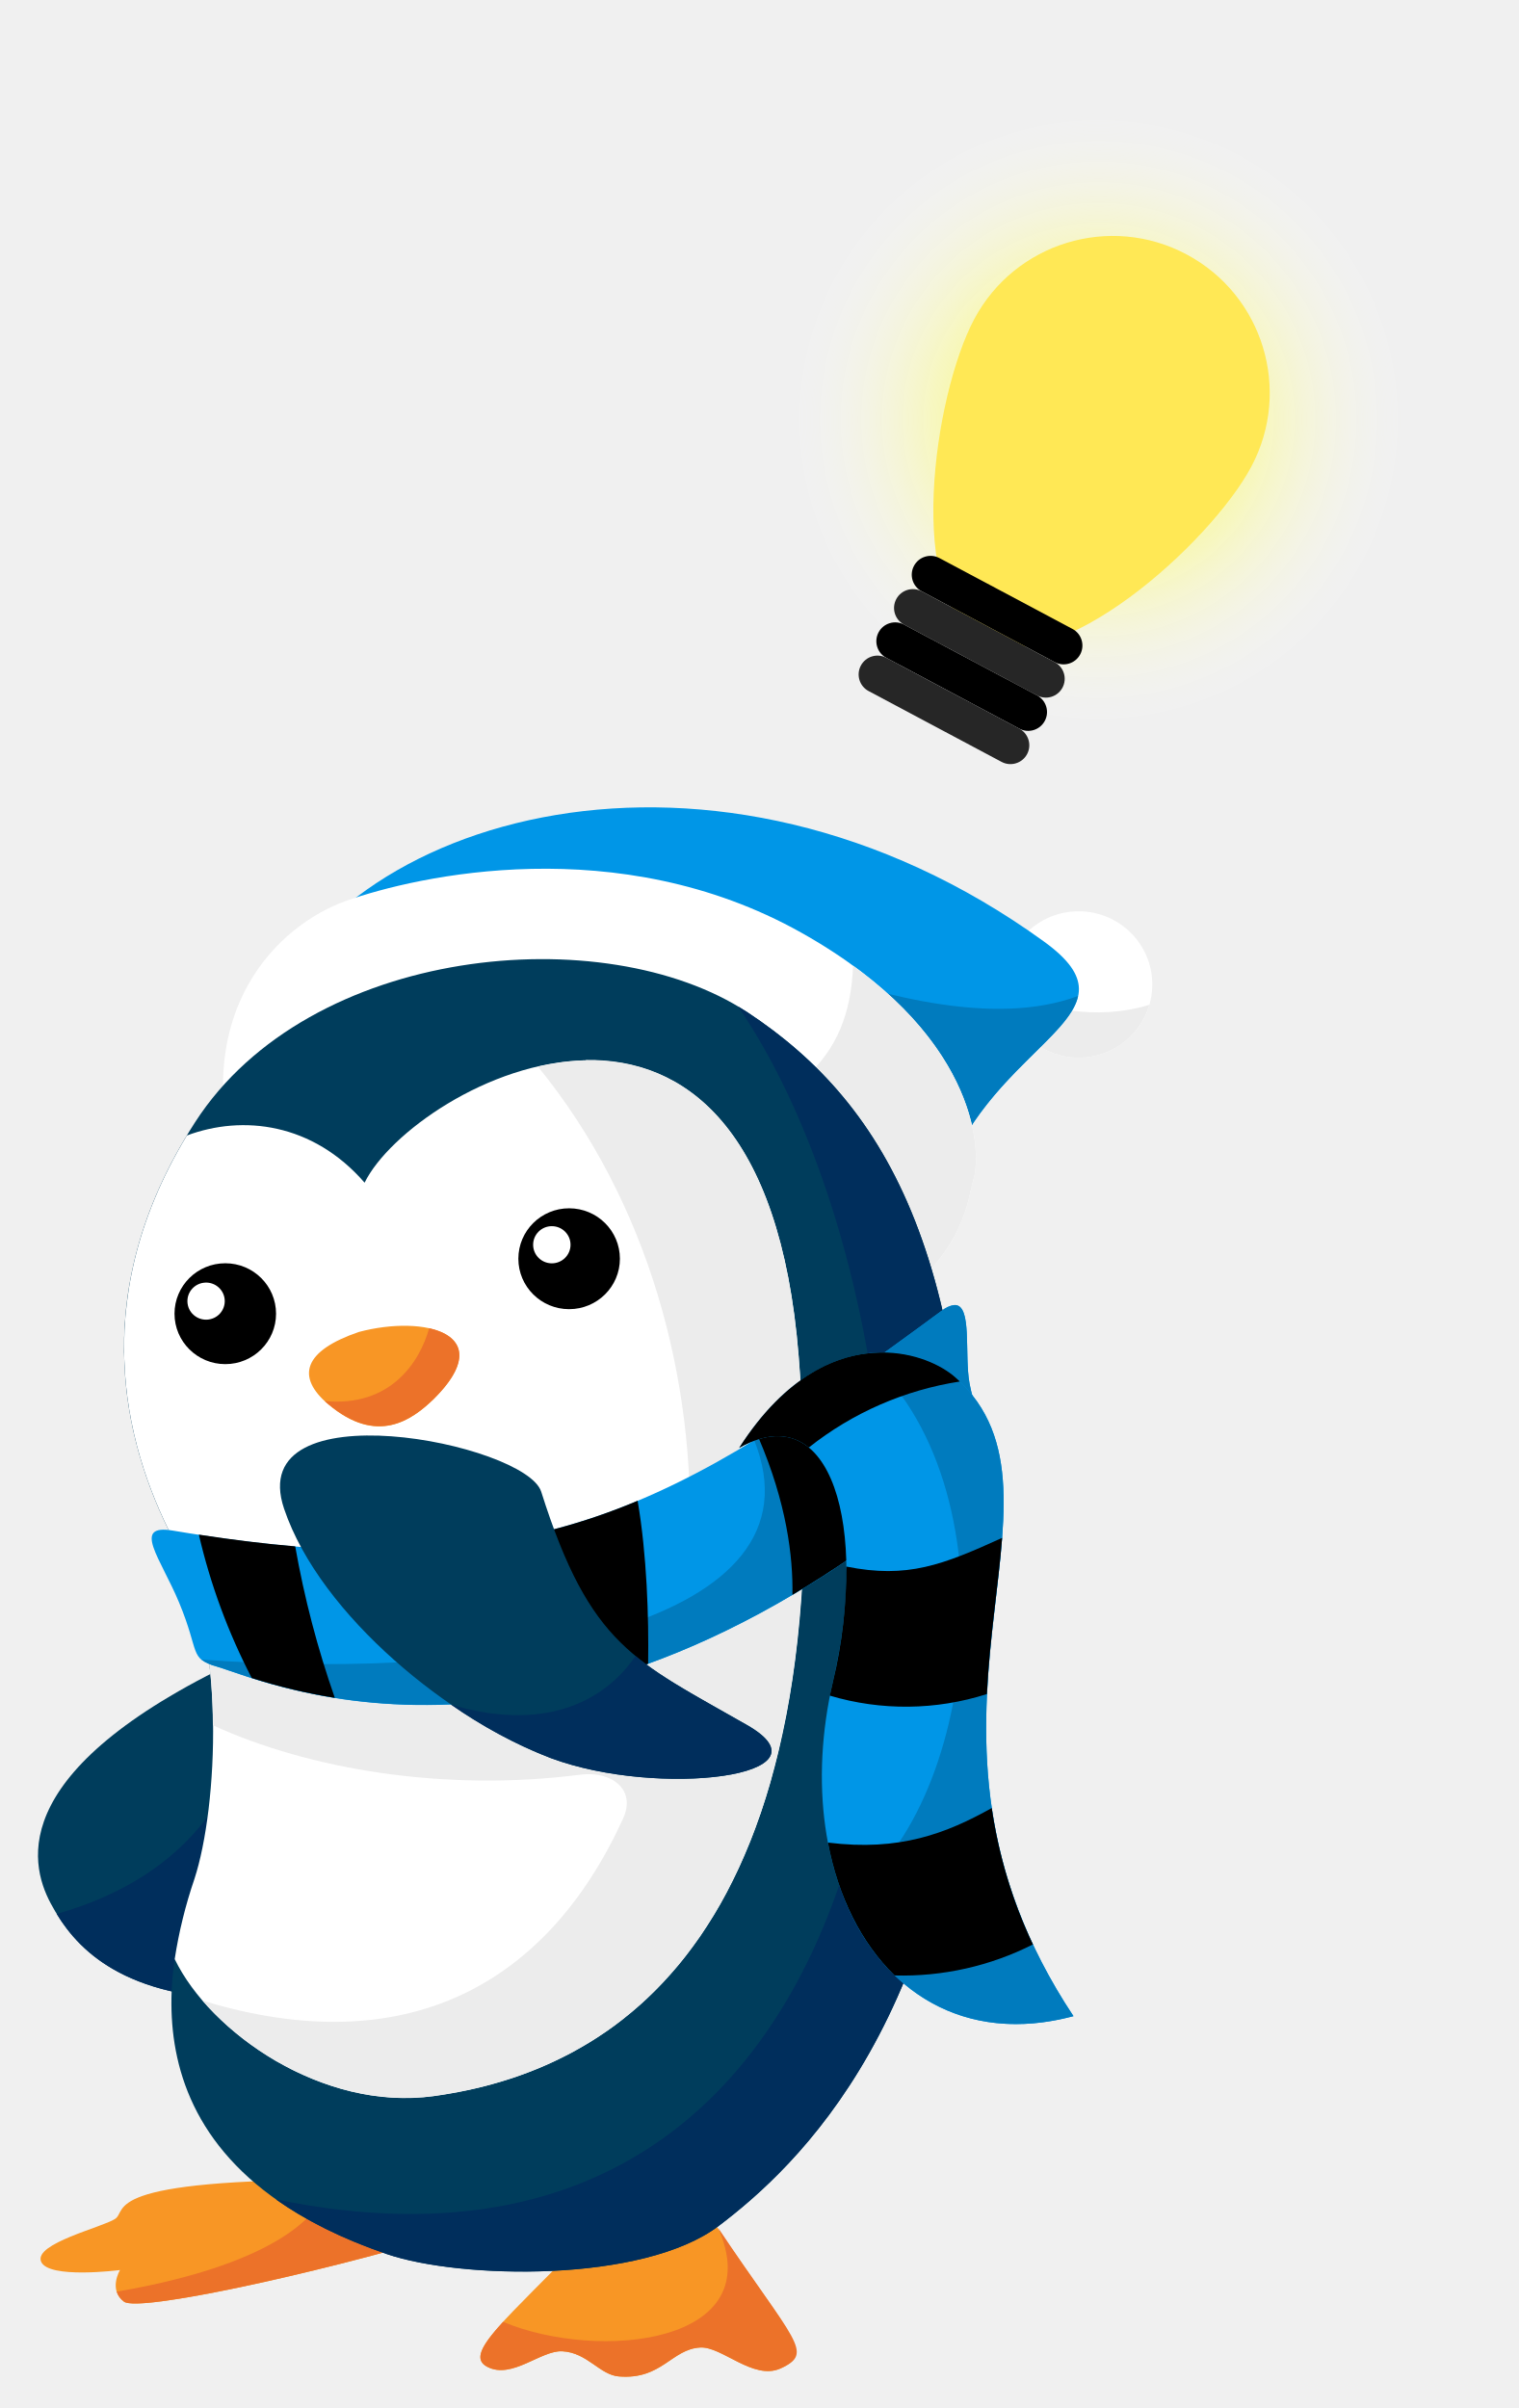
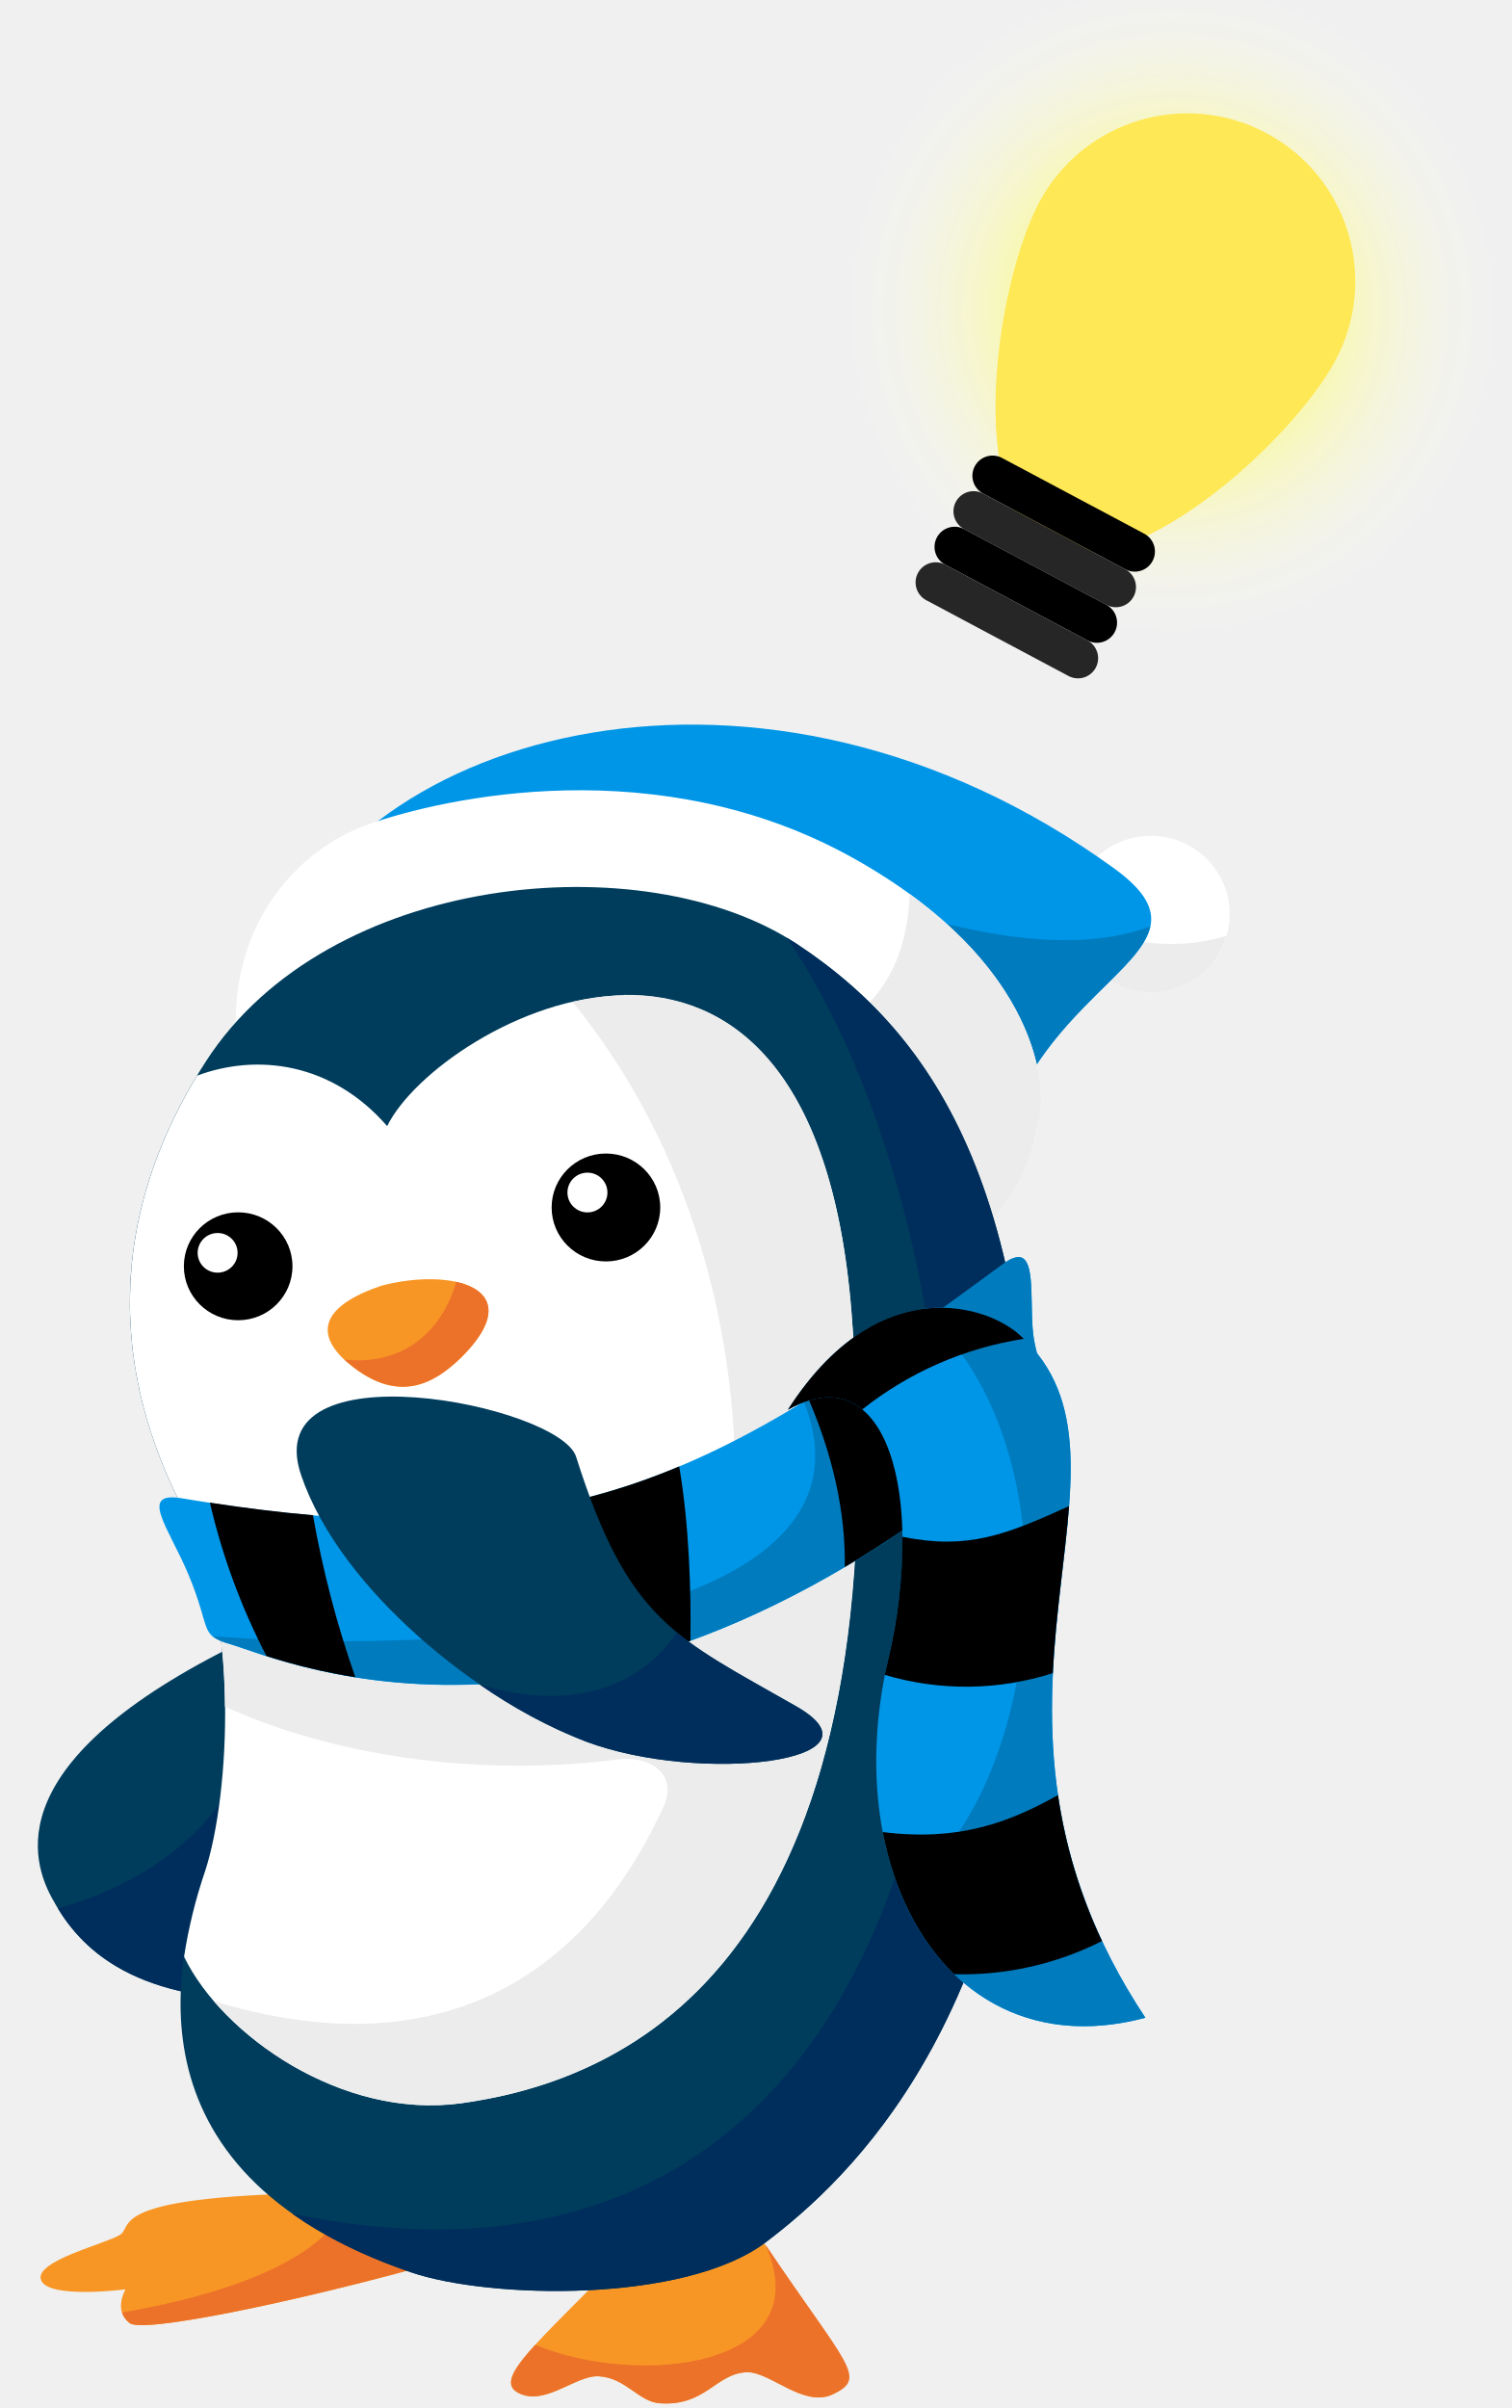
- <svg xmlns="http://www.w3.org/2000/svg" width="87" height="138" viewBox="0 0 87 138" fill="none">
+ <svg xmlns="http://www.w3.org/2000/svg" width="81" height="129" viewBox="0.15 7.45 81 129" fill="none">
  <path d="M27.288 127.538C19.974 129.886 8.017 132.582 7.106 131.906C6.195 131.229 6.876 130.094 6.876 130.094C6.876 130.094 2.742 130.629 2.351 129.6C1.96 128.571 5.825 127.657 6.59 127.167C7.355 126.676 5.571 124.871 20.071 124.915C34.571 124.96 27.288 127.538 27.288 127.538Z" fill="#F89625" />
  <path d="M33.597 128.194C28.973 132.968 26.512 134.911 27.929 135.643C29.346 136.375 30.994 134.683 32.23 134.75C33.674 134.831 34.36 136.106 35.475 136.193C37.932 136.388 38.483 134.621 40.137 134.534C41.367 134.469 43.166 136.418 44.711 135.742C46.785 134.831 44.997 133.559 40.41 126.624C35.211 118.765 33.601 128.194 33.601 128.194H33.597Z" fill="#F89625" />
  <path d="M62.001 60.606C64.329 60.504 66.134 58.546 66.031 56.233C65.928 53.919 63.957 52.127 61.628 52.229C59.299 52.331 57.495 54.289 57.598 56.603C57.701 58.916 59.672 60.709 62.001 60.606Z" fill="white" />
  <path d="M57.616 56.851C57.716 57.82 58.153 58.724 58.85 59.407C59.548 60.091 60.463 60.512 61.439 60.599C62.415 60.685 63.392 60.432 64.2 59.882C65.008 59.331 65.599 58.519 65.87 57.583C63.46 58.326 60.615 58.142 57.616 56.851Z" fill="#ECECEC" />
  <path d="M14.796 58.806C19.097 46.651 40.976 40.307 59.836 53.965C65.517 58.079 57.578 59.471 54.412 66.84C51.746 73.065 45.7 80.445 45.7 80.445L14.796 58.806Z" fill="#0096E7" />
  <path d="M44.116 54.817L49.539 66.507L53.986 67.784C54.136 67.468 54.28 67.152 54.412 66.84C56.656 61.614 61.294 59.395 61.78 57.078C57.004 58.865 50.313 57.128 44.116 54.817Z" fill="#007BBE" />
  <path d="M13.373 66.502C11.097 57.942 15.819 53.051 19.86 51.62C23.901 50.19 35.434 47.573 45.904 53.441C55.961 59.079 56.322 65.913 55.77 67.646C55.456 68.631 55.351 72.248 49.864 75.543C44.378 78.838 13.373 66.502 13.373 66.502Z" fill="white" />
  <path d="M14.264 94.862C0.413 101.242 1.631 106.697 2.906 109.081C4.181 111.464 6.846 114.728 14.97 114.591C23.093 114.453 14.264 94.862 14.264 94.862Z" fill="#003D5C" />
  <path d="M14.265 94.862H14.25C14.94 102.208 10.672 107.595 3.248 109.685C4.653 111.981 7.508 114.721 14.97 114.594C23.095 114.457 14.265 94.862 14.265 94.862Z" fill="#002E5C" />
  <path d="M48.889 55.341C48.67 60.812 45.62 63.489 37.549 65.67L50.865 74.9C55.368 71.789 55.48 68.566 55.774 67.644C56.26 66.104 56.028 60.522 48.889 55.341Z" fill="#ECECEC" />
  <path d="M20.071 124.915C19.665 124.915 19.276 124.915 18.895 124.915C18.364 127.668 14.156 130.055 6.687 131.332C6.762 131.562 6.909 131.763 7.106 131.906C7.938 132.524 18.042 130.312 25.354 128.133C24.419 127.128 23.317 125.967 22.272 124.945C21.599 124.928 20.873 124.917 20.071 124.915Z" fill="#EC7229" />
  <path d="M22.169 129.177C6.197 123.702 9.79 111.808 11.136 107.673C12.483 103.538 12.944 93.805 10.164 88.66C7.256 83.26 4.647 74.439 11.181 64.312C17.715 54.184 34.657 52.627 42.824 58.007C50.99 63.387 56.038 72.441 55.54 94.045C55.043 115.649 45.545 124.258 41.197 127.555C36.849 130.852 26.368 130.611 22.169 129.177Z" fill="#003D5C" />
  <path d="M33.582 60.766C27.972 60.862 22.28 64.953 20.894 67.778C17.921 64.356 13.915 63.877 10.708 65.075C4.784 74.882 7.331 83.401 10.171 88.667C12.952 93.813 12.496 103.543 11.143 107.68C10.631 109.175 10.253 110.713 10.012 112.274C12.052 116.496 18.498 121.005 24.847 120.128C34.97 118.74 48.46 111.265 45.773 77.735C44.718 64.572 39.19 60.671 33.582 60.766Z" fill="white" />
  <path d="M33.582 60.766C33.287 60.766 32.993 60.793 32.698 60.819C32.571 60.831 32.441 60.843 32.324 60.86C32.247 60.86 32.17 60.883 32.094 60.894C31.669 60.953 31.247 61.029 30.826 61.126C37.184 68.909 39.877 79.076 39.512 88.526L13.174 92.147L11.826 94.06C12.068 95.653 12.193 97.262 12.2 98.873C17.715 101.403 25.477 102.704 33.272 101.704C35.022 101.481 36.486 102.536 35.703 104.23C31.368 113.725 23.293 118.215 11.611 114.654C11.798 114.882 12.019 115.109 12.238 115.332C12.314 115.412 12.396 115.49 12.475 115.568C12.63 115.72 12.789 115.87 12.954 116.019L13.24 116.27C13.399 116.407 13.565 116.543 13.732 116.677C13.836 116.758 13.939 116.842 14.046 116.924C14.233 117.07 14.444 117.215 14.648 117.357C14.727 117.41 14.801 117.468 14.88 117.522C15.167 117.711 15.46 117.897 15.761 118.079C15.847 118.129 15.935 118.176 16.023 118.224C16.241 118.347 16.464 118.467 16.69 118.583C16.81 118.642 16.931 118.701 17.055 118.759C17.261 118.858 17.47 118.945 17.683 119.041C17.806 119.093 17.93 119.147 18.057 119.196C18.285 119.287 18.517 119.37 18.749 119.45C18.859 119.487 18.968 119.528 19.078 119.563C19.419 119.674 19.763 119.77 20.11 119.853C20.168 119.868 20.228 119.877 20.288 119.892C20.582 119.959 20.875 120.017 21.173 120.065L21.532 120.115C21.781 120.146 22.024 120.172 22.261 120.193C22.39 120.202 22.521 120.212 22.65 120.217C22.901 120.228 23.153 120.23 23.398 120.217C23.516 120.217 23.632 120.217 23.748 120.217C24.122 120.201 24.477 120.173 24.842 120.123C25.279 120.063 25.724 119.987 26.173 119.903L26.478 119.844C26.927 119.755 27.377 119.658 27.832 119.537L27.998 119.491C28.413 119.38 28.832 119.255 29.251 119.119L29.535 119.027C29.998 118.869 30.46 118.694 30.921 118.501L31.132 118.41C31.554 118.228 31.974 118.03 32.393 117.815C32.483 117.771 32.58 117.728 32.66 117.682C32.741 117.635 32.868 117.568 32.971 117.511C33.158 117.405 33.345 117.295 33.545 117.182C33.666 117.109 33.79 117.035 33.919 116.959C34.106 116.846 34.283 116.727 34.465 116.604C34.579 116.528 34.695 116.454 34.809 116.374C35.082 116.188 35.353 115.984 35.622 115.774C35.725 115.694 35.826 115.609 35.929 115.525C36.116 115.38 36.29 115.231 36.468 115.077C36.593 114.969 36.716 114.856 36.842 114.745C36.995 114.605 37.147 114.46 37.298 114.316C37.449 114.171 37.55 114.07 37.672 113.944C37.835 113.781 37.994 113.608 38.153 113.435C38.312 113.262 38.474 113.08 38.633 112.896C38.82 112.681 39.007 112.462 39.185 112.233C39.299 112.092 39.409 111.942 39.52 111.795C39.656 111.609 39.793 111.423 39.927 111.237C40.062 111.052 40.161 110.905 40.275 110.734C40.389 110.563 40.535 110.337 40.664 110.132C40.767 109.969 40.872 109.807 40.973 109.638C41.188 109.28 41.399 108.912 41.603 108.523C41.681 108.379 41.754 108.224 41.831 108.076C41.967 107.812 42.1 107.545 42.231 107.268C42.327 107.065 42.418 106.857 42.514 106.649C42.618 106.411 42.723 106.17 42.824 105.923C42.925 105.676 43.011 105.483 43.097 105.254C43.209 104.968 43.316 104.673 43.42 104.375C43.512 104.123 43.607 103.872 43.688 103.612C43.826 103.195 43.96 102.767 44.09 102.328C44.157 102.1 44.219 101.862 44.277 101.628C44.363 101.316 44.447 101 44.526 100.679C44.59 100.416 44.653 100.15 44.713 99.882C44.791 99.54 44.864 99.191 44.937 98.838C44.987 98.594 45.04 98.353 45.087 98.095C45.195 97.517 45.298 96.926 45.39 96.317C45.674 94.459 45.87 92.434 45.988 90.276C46.037 89.364 46.07 88.425 46.089 87.458V87.369C46.106 86.475 46.104 85.556 46.089 84.614C46.089 84.491 46.089 84.372 46.089 84.242C46.074 83.384 46.042 82.496 46.003 81.595C46.003 81.409 45.99 81.224 45.98 81.021C45.927 79.949 45.855 78.847 45.766 77.716C44.711 64.553 39.183 60.652 33.575 60.747L33.582 60.766Z" fill="#ECECEC" />
  <path d="M12.911 78.177C14.518 78.177 15.82 76.883 15.82 75.287C15.82 73.69 14.518 72.396 12.911 72.396C11.304 72.396 10.001 73.69 10.001 75.287C10.001 76.883 11.304 78.177 12.911 78.177Z" fill="black" />
  <path d="M32.615 75.027C34.222 75.027 35.525 73.733 35.525 72.136C35.525 70.54 34.222 69.246 32.615 69.246C31.008 69.246 29.706 70.54 29.706 72.136C29.706 73.733 31.008 75.027 32.615 75.027Z" fill="black" />
  <path d="M20.57 76.332C24.344 75.329 28.645 76.418 24.836 80.195C23.583 81.398 21.603 82.831 18.818 80.484C16.935 78.896 17.404 77.41 20.57 76.332Z" fill="#F89625" />
  <path d="M42.3 57.684C56.599 78.636 56.126 134.35 15.811 126.045C17.472 127.221 19.551 128.289 22.169 129.182C26.358 130.618 36.855 130.854 41.197 127.561C45.539 124.267 55.047 115.644 55.54 94.043C56.034 72.443 50.983 63.392 42.824 58.005C42.65 57.895 42.476 57.788 42.3 57.684Z" fill="#002E5C" />
  <path d="M53.96 75.123C38.523 86.507 30.639 91.207 9.911 87.718C7.521 87.315 9.206 89.301 10.259 91.829C11.469 94.732 10.82 95.041 12.428 95.514C15.385 96.388 32.647 104.283 56 83.594C57.092 82.626 55.985 81.567 55.561 79.301C55.196 77.343 55.946 73.667 53.96 75.131V75.123Z" fill="#0096E7" />
  <path d="M54.706 74.787C54.428 74.822 54.168 74.939 53.958 75.123C49.995 78.043 46.532 80.522 43.22 82.535C47.43 93.023 29.096 96.406 11.553 95.108C11.816 95.299 12.116 95.435 12.434 95.507C15.39 96.38 32.653 104.275 56.006 83.587C57.098 82.619 55.991 81.56 55.566 79.294C55.252 77.642 55.738 74.766 54.706 74.787Z" fill="#007BBE" />
  <path d="M36.541 86.007C33.458 87.312 30.203 88.172 26.874 88.559C27.481 91.508 27.868 94.498 28.03 97.504C31.144 97.154 34.204 96.429 37.143 95.345C37.184 92.695 37.074 89.113 36.541 86.007Z" fill="black" />
  <path d="M42.824 98.864C36.4 95.186 33.827 94.381 31.016 85.489C30.136 82.702 13.922 79.483 16.28 86.464C18.362 92.63 25.922 98.648 31.568 100.753C37.702 103.045 47.955 101.812 42.824 98.864Z" fill="#003D5C" />
  <path d="M31.624 72.4C32.216 72.4 32.696 71.923 32.696 71.335C32.696 70.748 32.216 70.271 31.624 70.271C31.032 70.271 30.553 70.748 30.553 71.335C30.553 71.923 31.032 72.4 31.624 72.4Z" fill="white" />
  <path d="M11.857 75.628C12.447 75.602 12.905 75.106 12.879 74.52C12.852 73.933 12.353 73.479 11.763 73.505C11.172 73.531 10.715 74.027 10.741 74.614C10.767 75.2 11.267 75.654 11.857 75.628Z" fill="white" />
  <path d="M49.524 78.341C47.404 79.845 45.41 81.198 43.467 82.388C45.079 86.133 45.453 89.226 45.412 91.398C47.741 90.013 49.979 88.482 52.112 86.815L52.157 81.056L49.524 78.341Z" fill="black" />
  <path d="M42.362 82.975C47.673 79.966 49.779 87.567 47.742 96.335C45.017 108.074 51.206 118.306 61.519 115.543C50.416 98.812 62.411 85.86 54.792 78.969C52.922 77.284 47.11 75.578 42.368 82.975H42.362Z" fill="#0096E7" />
  <path d="M36.415 94.907C34.511 97.708 30.925 99.224 25.829 97.679C27.607 98.93 29.531 99.963 31.559 100.755C37.7 103.045 47.955 101.812 42.812 98.868C40.093 97.309 38.065 96.263 36.415 94.907Z" fill="#002E5C" />
  <path d="M24.593 76.119C24.067 78.036 22.386 80.657 18.609 80.291C18.678 80.354 18.749 80.419 18.826 80.477C21.61 82.821 23.59 81.391 24.843 80.187C27.224 77.835 26.439 76.526 24.593 76.119Z" fill="#EC7229" />
  <path d="M41.141 127.657C44.165 134.344 34.3 135.351 28.828 133.063C27.546 134.469 27.145 135.24 27.929 135.643C29.346 136.375 30.994 134.683 32.23 134.75C33.674 134.831 34.36 136.106 35.475 136.193C37.932 136.388 38.483 134.621 40.137 134.534C41.367 134.469 43.166 136.42 44.711 135.742C46.732 134.85 45.522 134.213 41.141 127.657Z" fill="#EC7229" />
  <path d="M50.491 77.51C50.149 77.514 49.807 77.542 49.468 77.594C58.248 85.004 55.972 103.989 48.369 108.78C50.519 114.109 55.258 117.219 61.517 115.544C50.416 98.812 62.411 85.86 54.792 78.969C53.973 78.231 52.401 77.49 50.491 77.51Z" fill="#007BBE" />
  <path d="M56.836 103.616C54.231 105.07 51.559 106.109 47.447 105.596C48.036 108.706 49.36 111.355 51.271 113.212C54.02 113.286 56.744 112.674 59.194 111.434C58.026 108.957 57.232 106.323 56.836 103.616Z" fill="black" />
  <path d="M57.429 88.134C54.041 89.676 52.006 90.486 48.503 89.778C48.511 91.986 48.256 94.187 47.742 96.335C47.679 96.616 47.619 96.893 47.555 97.175C50.495 98.051 53.634 98.019 56.556 97.084C56.722 93.8 57.223 90.805 57.429 88.134Z" fill="black" />
  <path d="M50.491 77.51C48.038 77.534 45.029 78.811 42.36 82.975C44.008 82.047 45.352 82.13 46.349 82.957C48.853 80.968 51.837 79.663 55.005 79.173C54.934 79.104 54.861 79.035 54.786 78.969C53.973 78.231 52.4 77.49 50.491 77.51Z" fill="black" />
  <path d="M11.396 87.948C12.058 90.802 13.076 93.562 14.427 96.165C15.983 96.664 17.575 97.044 19.188 97.302C18.197 94.474 17.438 91.57 16.918 88.621C15.183 88.472 13.346 88.249 11.396 87.948Z" fill="black" />
  <circle cx="62.959" cy="24.041" r="17.773" transform="rotate(28.0376 62.9585 24.0415)" fill="url(#paint0_radial_129_1873)" />
  <path d="M71.709 26.745C69.374 31.13 60.612 39.015 56.228 36.68C51.843 34.345 53.496 22.674 55.831 18.29C58.166 13.905 63.614 12.244 67.998 14.579C72.383 16.913 74.044 22.361 71.709 26.745Z" fill="#FFE855" />
  <rect x="52.885" y="31.476" width="10.793" height="2.159" rx="1.079" transform="rotate(28.0376 52.885 31.4761)" fill="black" />
  <rect x="51.87" y="33.382" width="10.793" height="2.159" rx="1.079" transform="rotate(28.0376 51.8704 33.3816)" fill="#262626" />
  <rect x="50.856" y="35.287" width="10.793" height="2.159" rx="1.079" transform="rotate(28.0376 50.8557 35.2869)" fill="black" />
  <rect x="49.841" y="37.192" width="10.793" height="2.159" rx="1.079" transform="rotate(28.0376 49.8408 37.1919)" fill="#262626" />
  <defs>
    <radialGradient id="paint0_radial_129_1873" cx="0" cy="0" r="1" gradientUnits="userSpaceOnUse" gradientTransform="translate(62.9585 24.0415) rotate(90) scale(17.7731)">
      <stop stop-color="#FFFE00" />
      <stop offset="1" stop-color="white" stop-opacity="0" />
    </radialGradient>
  </defs>
</svg>
